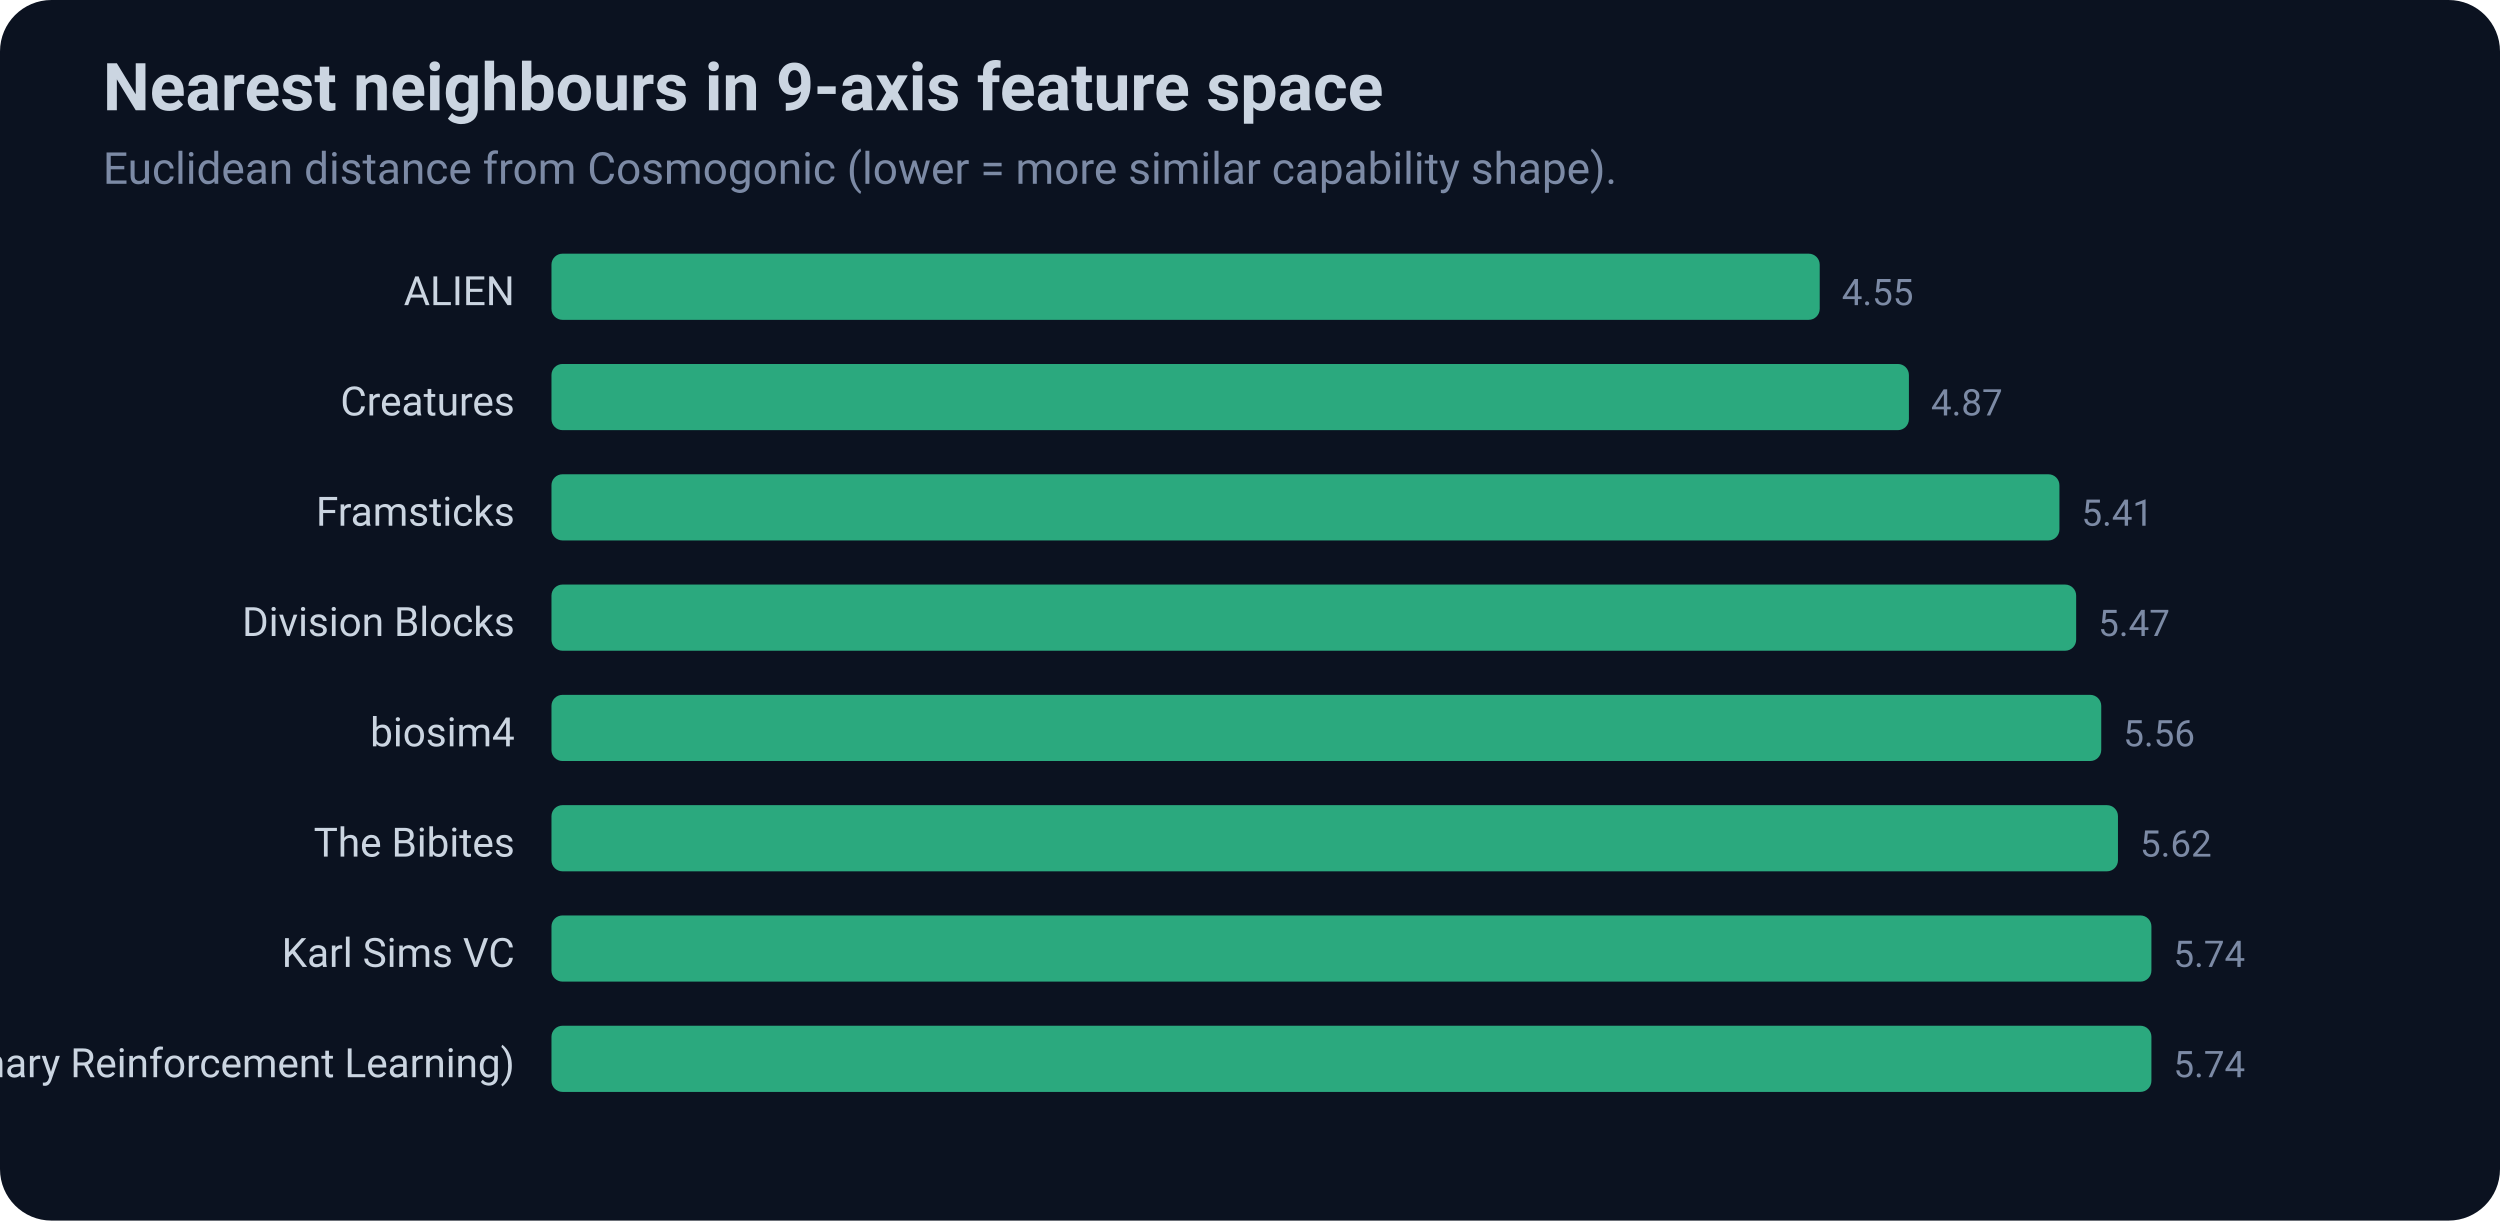
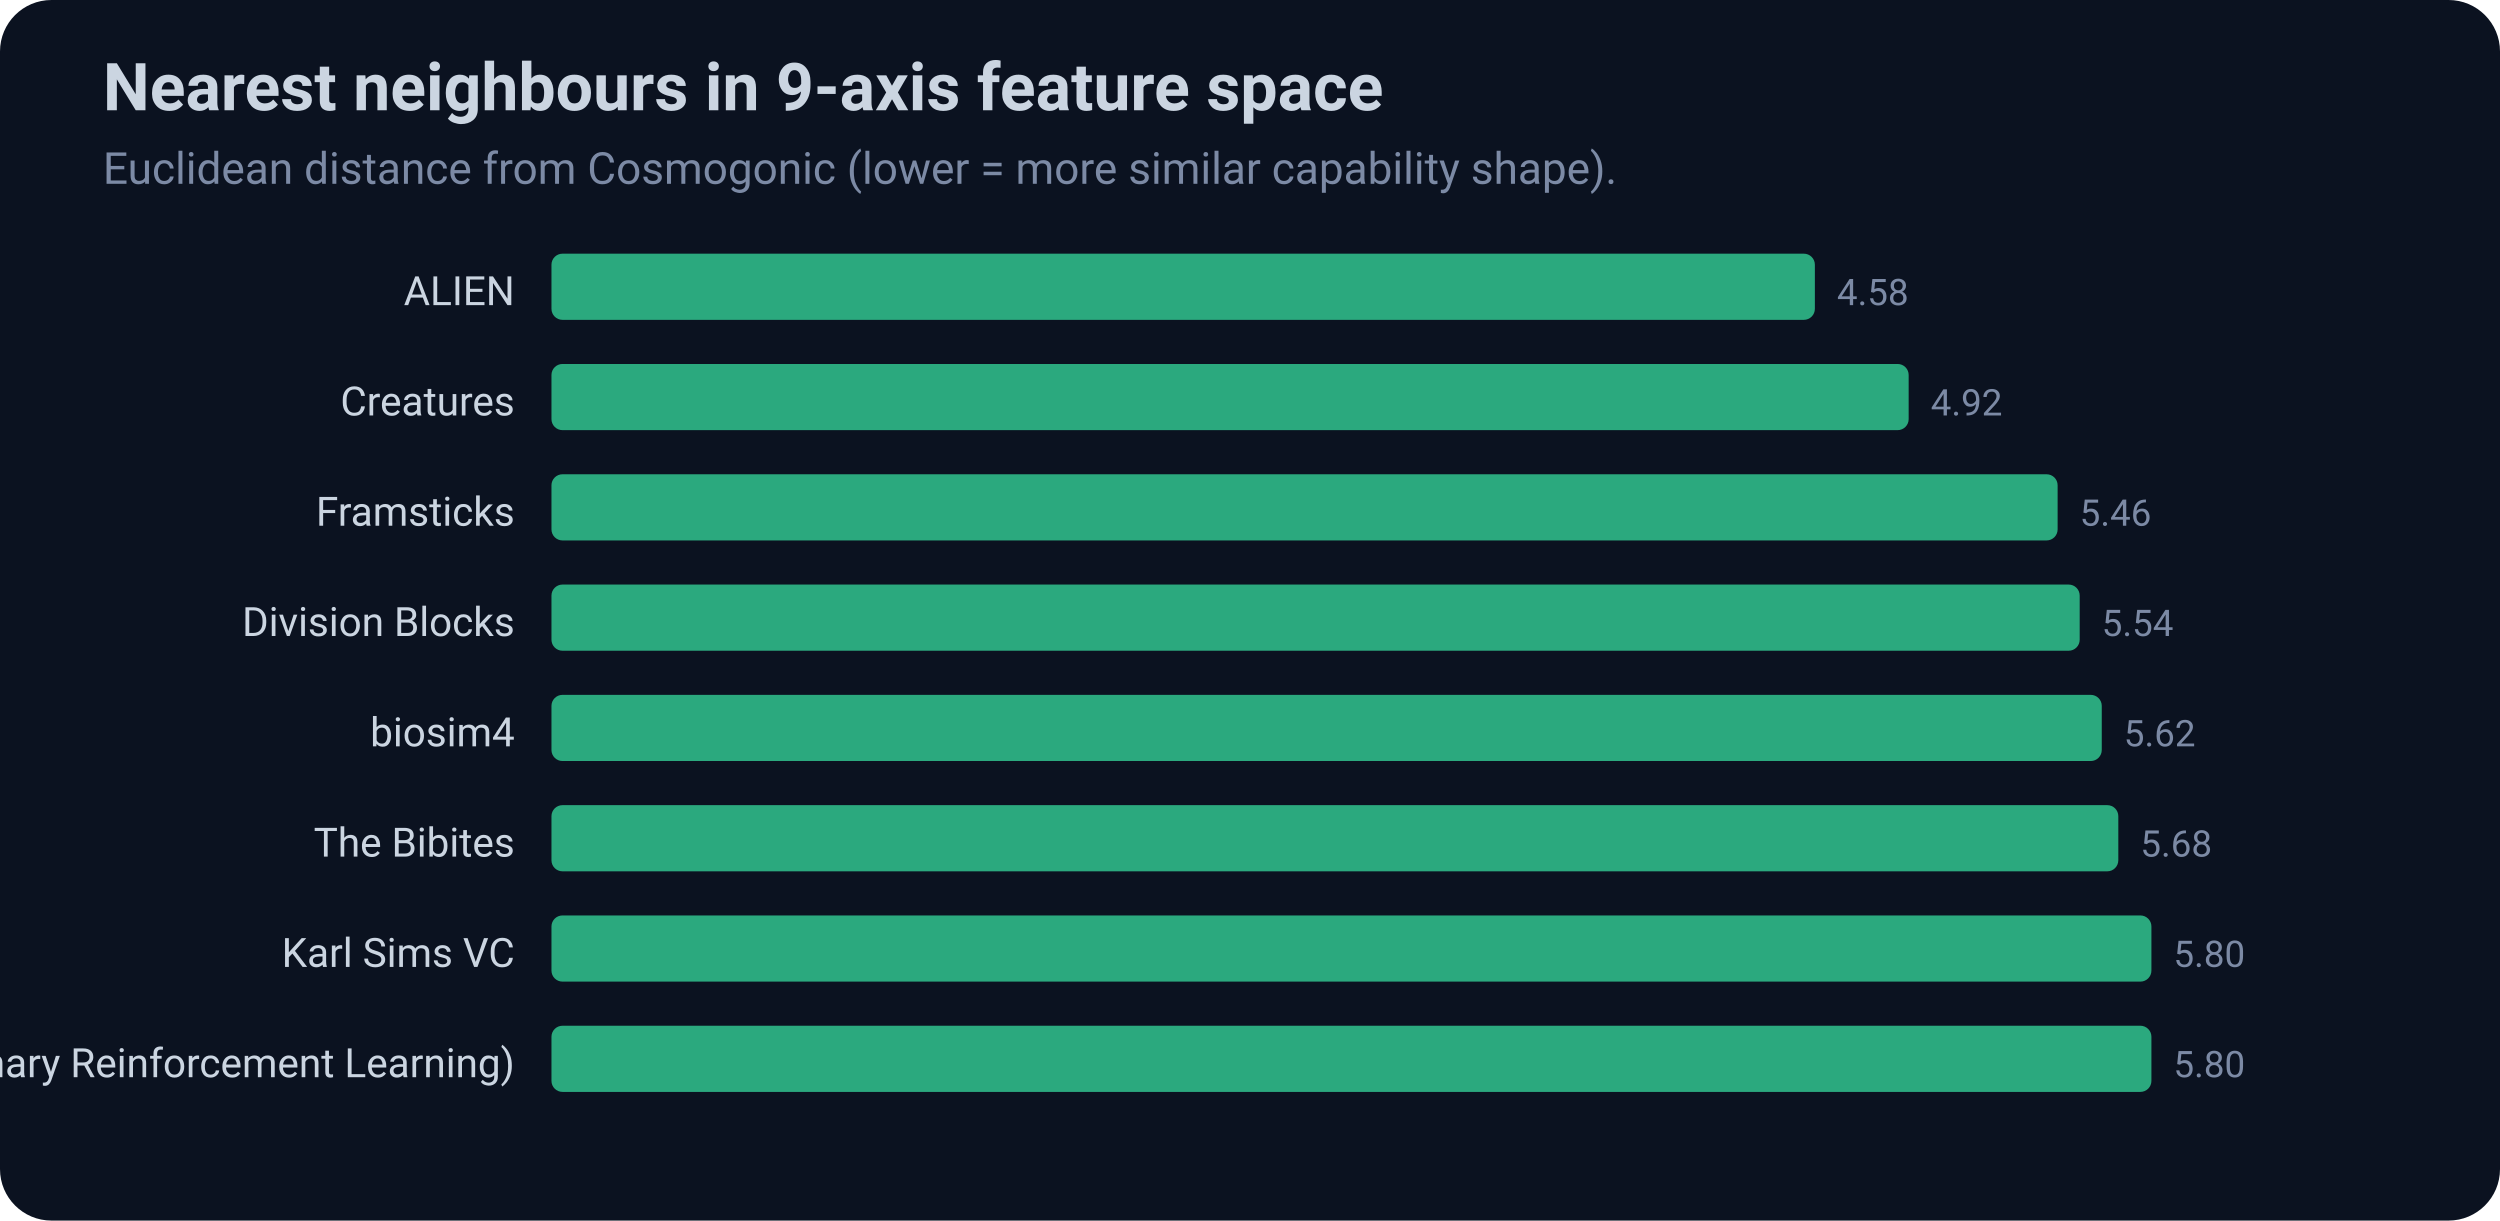
<svg xmlns="http://www.w3.org/2000/svg" viewBox="0 0 680 332" font-family="ui-sans-serif,system-ui,Segoe UI,Roboto,sans-serif" role="img" aria-label="Nearest neighbours">
  <rect width="680" height="332" rx="14" fill="#0b1220" />
  <text x="28" y="30" fill="#cbd5e1" font-size="18" font-weight="700">Nearest neighbours in 9-axis feature space</text>
  <text x="28" y="50" fill="#7c8aa5" font-size="12">Euclidean distance from Cosmogonic (lower = more similar capability shape).</text>
  <text x="140" y="83" fill="#cbd5e1" font-size="11" text-anchor="end">ALIEN</text>
-   <rect x="150" y="69" width="344.964" height="18" rx="3" fill="#34d399" opacity="0.78" />
-   <text x="500.964" y="83" fill="#7c8aa5" font-size="10">4.55</text>
+   <rect x="150" y="69" width="343.646" height="18" rx="3" fill="#34d399" opacity="0.78" />
+   <text x="499.646" y="83" fill="#7c8aa5" font-size="10">4.58</text>
  <text x="140" y="113" fill="#cbd5e1" font-size="11" text-anchor="end">Creatures</text>
-   <rect x="150" y="99" width="369.225" height="18" rx="3" fill="#34d399" opacity="0.78" />
-   <text x="525.225" y="113" fill="#7c8aa5" font-size="10">4.87</text>
+   <rect x="150" y="99" width="369.157" height="18" rx="3" fill="#34d399" opacity="0.78" />
+   <text x="525.157" y="113" fill="#7c8aa5" font-size="10">4.92</text>
  <text x="140" y="143" fill="#cbd5e1" font-size="11" text-anchor="end">Framsticks</text>
-   <rect x="150" y="129" width="410.166" height="18" rx="3" fill="#34d399" opacity="0.78" />
-   <text x="566.166" y="143" fill="#7c8aa5" font-size="10">5.41</text>
+   <rect x="150" y="129" width="409.674" height="18" rx="3" fill="#34d399" opacity="0.78" />
+   <text x="565.674" y="143" fill="#7c8aa5" font-size="10">5.46</text>
  <text x="140" y="173" fill="#cbd5e1" font-size="11" text-anchor="end">Division Blocks</text>
-   <rect x="150" y="159" width="414.715" height="18" rx="3" fill="#34d399" opacity="0.78" />
-   <text x="570.715" y="173" fill="#7c8aa5" font-size="10">5.47</text>
+   <rect x="150" y="159" width="415.677" height="18" rx="3" fill="#34d399" opacity="0.78" />
+   <text x="571.677" y="173" fill="#7c8aa5" font-size="10">5.54</text>
  <text x="140" y="203" fill="#cbd5e1" font-size="11" text-anchor="end">biosim4</text>
-   <rect x="150" y="189" width="421.538" height="18" rx="3" fill="#34d399" opacity="0.78" />
-   <text x="577.538" y="203" fill="#7c8aa5" font-size="10">5.56</text>
+   <rect x="150" y="189" width="421.679" height="18" rx="3" fill="#34d399" opacity="0.78" />
+   <text x="577.679" y="203" fill="#7c8aa5" font-size="10">5.62</text>
  <text x="140" y="233" fill="#cbd5e1" font-size="11" text-anchor="end">The Bibites</text>
-   <rect x="150" y="219" width="426.087" height="18" rx="3" fill="#34d399" opacity="0.78" />
-   <text x="582.087" y="233" fill="#7c8aa5" font-size="10">5.62</text>
+   <rect x="150" y="219" width="426.181" height="18" rx="3" fill="#34d399" opacity="0.78" />
+   <text x="582.181" y="233" fill="#7c8aa5" font-size="10">5.68</text>
  <text x="140" y="263" fill="#cbd5e1" font-size="11" text-anchor="end">Karl Sims VC</text>
  <rect x="150" y="249" width="435.185" height="18" rx="3" fill="#34d399" opacity="0.78" />
-   <text x="591.185" y="263" fill="#7c8aa5" font-size="10">5.74</text>
+   <text x="591.185" y="263" fill="#7c8aa5" font-size="10">5.80</text>
  <text x="140" y="293" fill="#cbd5e1" font-size="11" text-anchor="end">DERL (Deep Evolutionary Reinforcement Learning)</text>
  <rect x="150" y="279" width="435.185" height="18" rx="3" fill="#34d399" opacity="0.78" />
-   <text x="591.185" y="293" fill="#7c8aa5" font-size="10">5.74</text>
+   <text x="591.185" y="293" fill="#7c8aa5" font-size="10">5.80</text>
</svg>
